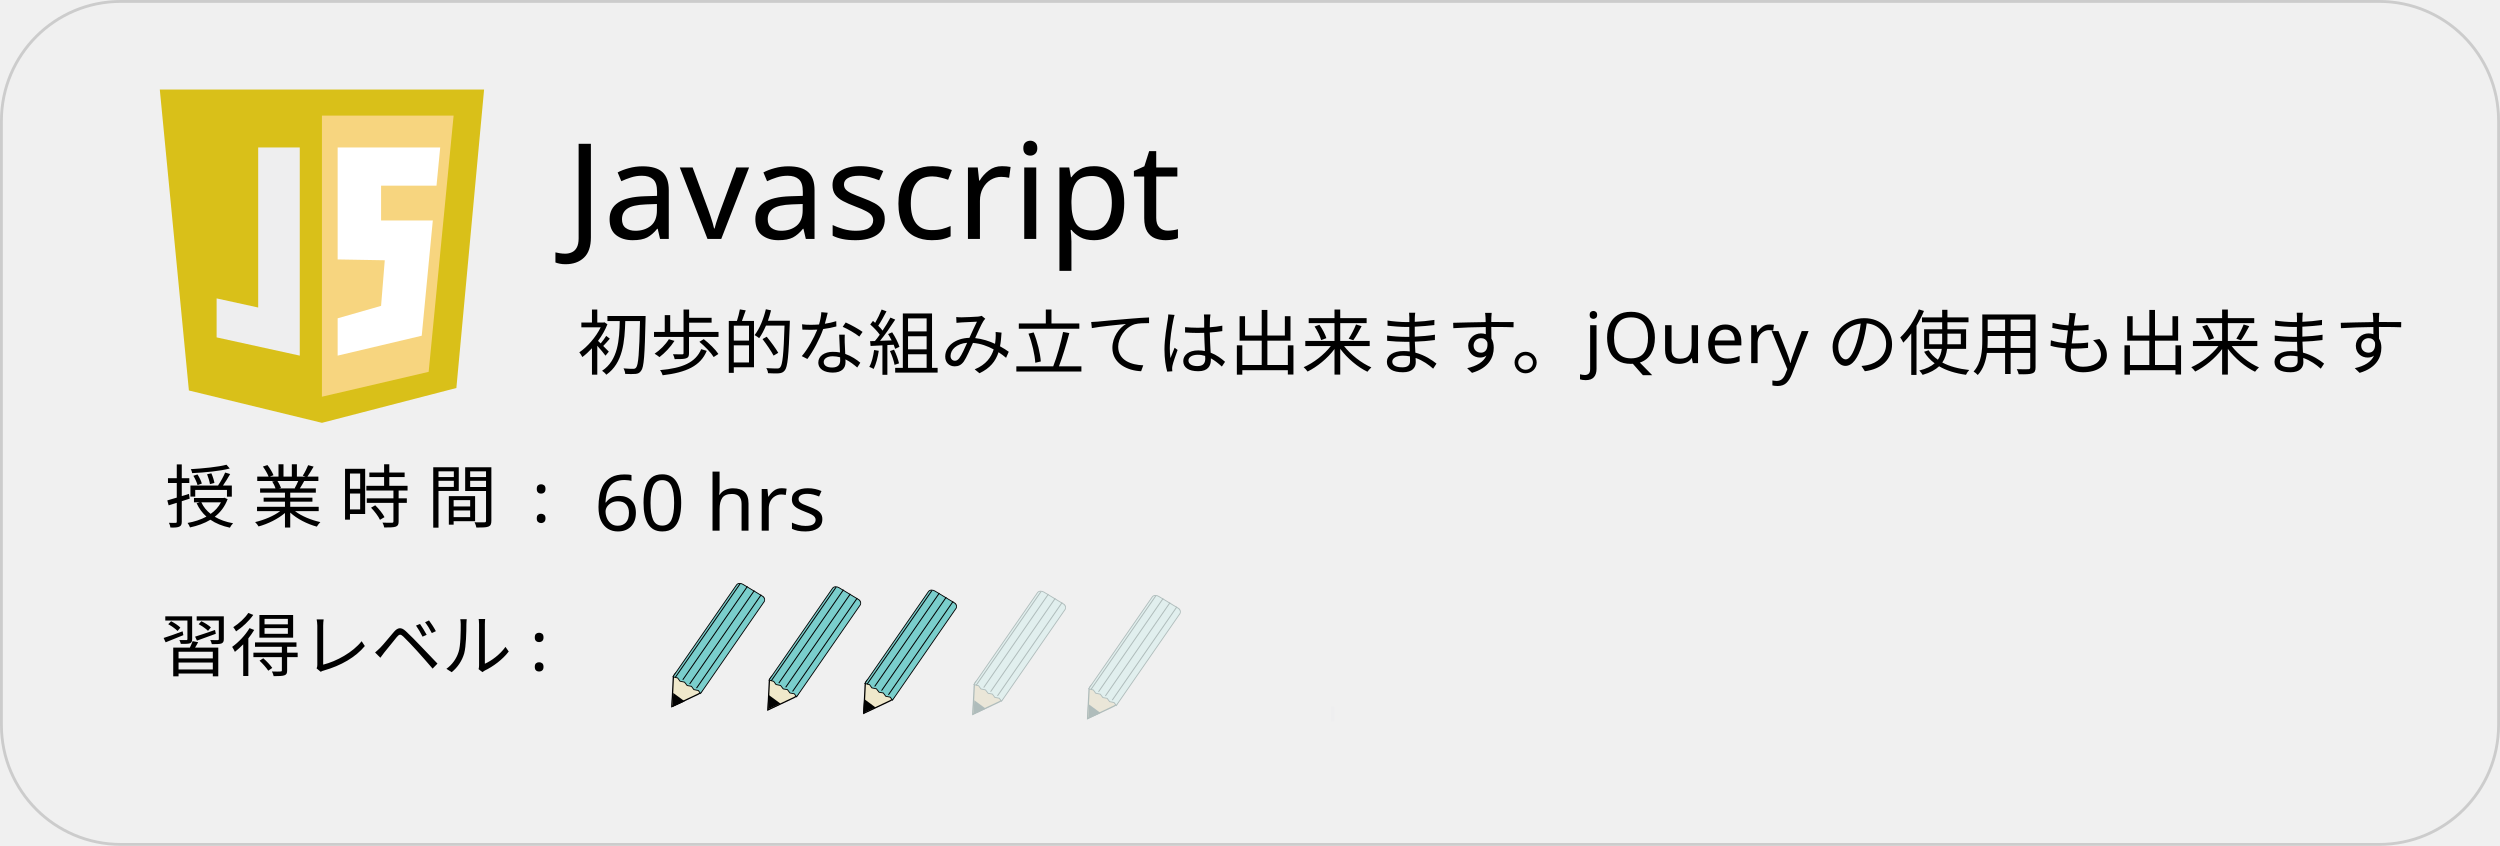
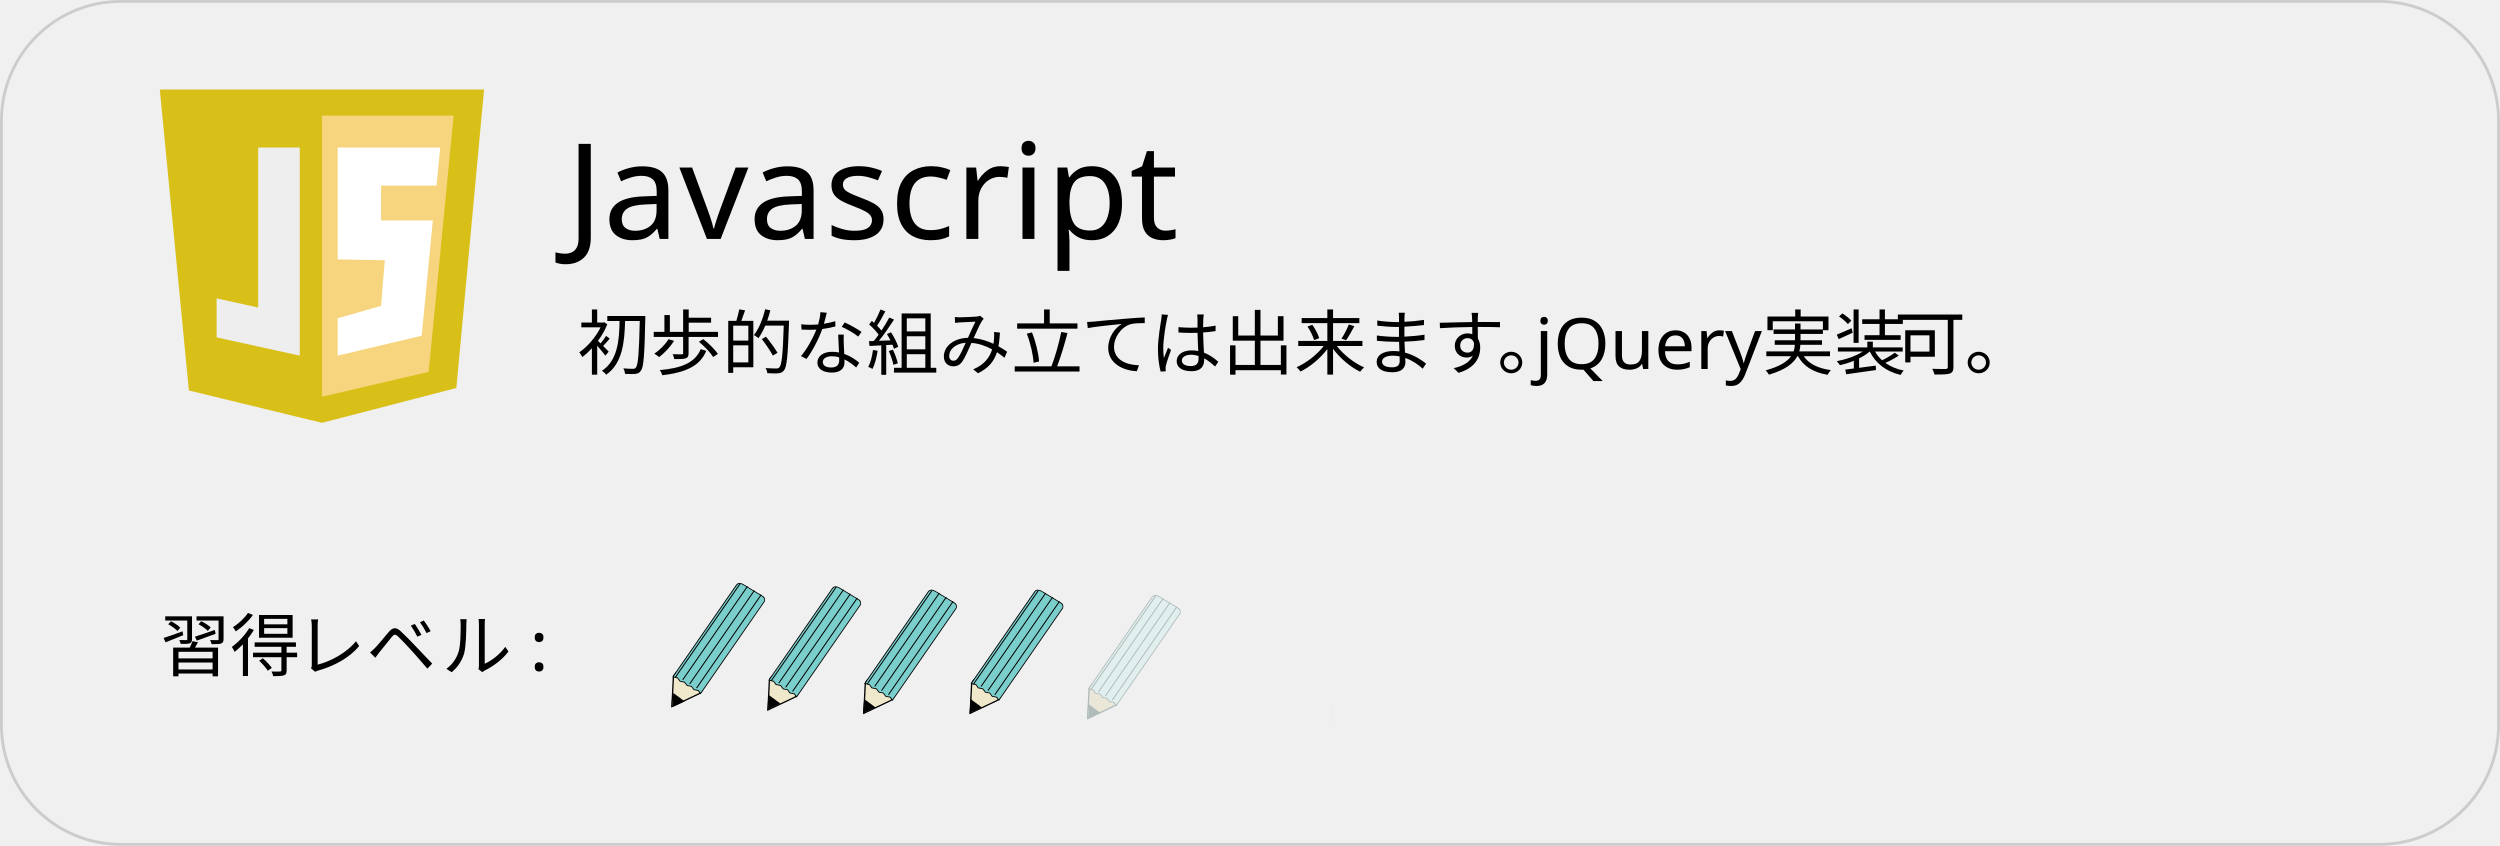
- <svg xmlns="http://www.w3.org/2000/svg" viewBox="0 0 600 203">
+ <svg xmlns="http://www.w3.org/2000/svg" id="_レイヤー_1" data-name="レイヤー 1" viewBox="0 0 600 203">
  <defs>
    <style>
-       .cls-1, .cls-22, .cls-25 {
+       .cls-1 {
+         fill: #afbcbb;
+       }
+ 
+       .cls-2 {
+         letter-spacing: -.03em;
+       }
+ 
+       .cls-3 {
+         fill: #eeeeef;
+       }
+ 
+       .cls-4 {
+         letter-spacing: -.07em;
+       }
+ 
+       .cls-5 {
+         fill: #d9c019;
+       }
+ 
+       .cls-6 {
+         letter-spacing: .25em;
+       }
+ 
+       .cls-6, .cls-7, .cls-8, .cls-9, .cls-10 {
+         isolation: isolate;
+       }
+ 
+       .cls-6, .cls-8, .cls-9, .cls-10 {
+         font-family: KozGoPr6N-Regular-90ms-RKSJ-H, 'Kozuka Gothic Pr6N';
+       }
+ 
+       .cls-6, .cls-9 {
+         font-size: 16.5px;
+       }
+ 
+       .cls-11 {
+         fill: #020202;
+       }
+ 
+       .cls-12 {
+         fill: #fff;
+       }
+ 
+       .cls-13 {
+         letter-spacing: 0em;
+       }
+ 
+       .cls-14 {
+         fill: #eae6d8;
+       }
+ 
+       .cls-7 {
+         fill: #f7931e;
+         font-family: ArialMT, Arial;
+         font-size: 43.42px;
+       }
+ 
+       .cls-15 {
+         letter-spacing: -.48em;
+       }
+ 
+       .cls-16 {
+         fill: #f7d57f;
+       }
+ 
+       .cls-8 {
+         font-size: 17px;
+       }
+ 
+       .cls-17 {
+         letter-spacing: -.04em;
+       }
+ 
+       .cls-18 {
+         letter-spacing: -.02em;
+       }
+ 
+       .cls-19 {
+         letter-spacing: -.05em;
+       }
+ 
+       .cls-20 {
+         stroke: #afbcbb;
+       }
+ 
+       .cls-20, .cls-21 {
+         stroke-width: .24px;
+       }
+ 
+       .cls-20, .cls-21, .cls-22 {
        fill: none;
-       }
- 
-       .cls-1 {
+         stroke-miterlimit: 10;
+       }
+ 
+       .cls-23 {
+         fill: #efe8cb;
+       }
+ 
+       .cls-21 {
+         stroke: #000;
+       }
+ 
+       .cls-24 {
+         fill: #ccc;
+       }
+ 
+       .cls-25 {
+         letter-spacing: -.11em;
+       }
+ 
+       .cls-22 {
        stroke: #eeeeef;
-         stroke-width: 0.726px;
-       }
- 
-       .cls-1, .cls-21, .cls-22, .cls-24, .cls-25 {
-         stroke-miterlimit: 10;
-       }
- 
-       .cls-2 {
-         fill: #020202;
-       }
- 
-       .cls-3 {
-         fill: #afbcbb;
-       }
- 
-       .cls-4 {
-         fill: #efe8cb;
-       }
- 
-       .cls-5 {
-         fill: #eae6d8;
-       }
- 
-       .cls-6 {
-         fill: #ccc;
-       }
- 
-       .cls-13, .cls-7 {
-         font-size: 16.498px;
-       }
- 
-       .cls-11, .cls-13, .cls-15, .cls-7 {
-         font-family: KozGoPr6N-Regular-83pv-RKSJ-H, Kozuka Gothic Pr6N;
-       }
- 
-       .cls-8 {
-         letter-spacing: 0.25em;
-       }
- 
-       .cls-9 {
-         font-size: 43.423px;
-         fill: #f7931e;
-         font-family: UDDigiKyokashoNK-B, UDDigiKyokashoNK B;
+         stroke-width: .73px;
      }

      .cls-10 {
-         font-size: 31.964px;
-         font-family: KozGoPr6N-Bold-83pv-RKSJ-H, Kozuka Gothic Pr6N;
-       }
- 
-       .cls-11 {
-         font-size: 17px;
-       }
- 
-       .cls-12 {
-         letter-spacing: 0.25em;
-       }
- 
-       .cls-13 {
-         letter-spacing: 0.239em;
-       }
- 
-       .cls-14 {
-         letter-spacing: 0.489em;
-       }
- 
-       .cls-15 {
-         font-size: 18.65px;
-       }
- 
-       .cls-16 {
-         fill: #d9c019;
-       }
- 
-       .cls-17 {
-         fill: #f7d57f;
-       }
- 
-       .cls-18 {
-         fill: #eeeeef;
-       }
- 
-       .cls-19, .cls-21, .cls-24 {
-         fill: #fff;
-       }
- 
-       .cls-20 {
+         font-size: 31.96px;
+       }
+ 
+       .cls-26 {
+         fill: #e1efee;
+       }
+ 
+       .cls-27 {
        fill: #7acecc;
-       }
- 
-       .cls-21, .cls-22 {
-         stroke: #000;
-       }
- 
-       .cls-21, .cls-22, .cls-24, .cls-25 {
-         stroke-width: 0.239px;
-       }
- 
-       .cls-23 {
-         fill: #e1efee;
-       }
- 
-       .cls-24, .cls-25 {
-         stroke: #afbcbb;
      }
    </style>
  </defs>
-   <g id="レイヤー_2" data-name="レイヤー 2">
-     <g id="レイヤー_1-2" data-name="レイヤー 1">
-       <g>
-         <line class="cls-1" x1="319.876" y1="169.491" x2="319.876" y2="173.225" />
-         <polygon class="cls-2" points="161.387 165.58 165.063 167.809 161.142 169.701 161.387 165.58" />
-         <polygon class="cls-2" points="184.434 166.382 188.109 168.611 184.189 170.503 184.434 166.382" />
-         <polygon class="cls-2" points="207.442 167.182 211.117 169.411 207.196 171.303 207.442 167.182" />
-         <polygon class="cls-3" points="261.16 168.466 264.835 170.695 260.915 172.587 261.16 168.466" />
-         <line class="cls-1" x1="171.435" y1="159.621" x2="171.179" y2="155.896" />
-         <g>
-           <path class="cls-4" d="M161.595,162.77a1.715,1.715,0,0,1,2.608-1.385l3.569,2.162a1.719,1.719,0,0,1-.157,3.025l-6.36,3.007Z" />
-           <path d="M163.315,161.288a1.538,1.538,0,0,1,.807.229l3.569,2.163a1.565,1.565,0,0,1-.142,2.753l-6.127,2.895.326-6.551a1.568,1.568,0,0,1,1.567-1.489m0-.31a1.877,1.877,0,0,0-1.876,1.784l-.352,7.068,6.595-3.117a1.875,1.875,0,0,0,.171-3.299l-3.569-2.163a1.858,1.858,0,0,0-.968-.274Z" />
-         </g>
-         <line class="cls-1" x1="194.482" y1="160.423" x2="194.225" y2="156.698" />
-         <g>
-           <path class="cls-4" d="M184.641,163.571a1.715,1.715,0,0,1,2.608-1.385l3.569,2.163a1.719,1.719,0,0,1-.157,3.025l-6.36,3.006Z" />
-           <path d="M186.362,162.09a1.538,1.538,0,0,1,.807.229l3.569,2.163a1.565,1.565,0,0,1-.142,2.753l-6.127,2.895.326-6.551a1.568,1.568,0,0,1,1.567-1.489m0-.31a1.877,1.877,0,0,0-1.876,1.784l-.352,7.068,6.595-3.117a1.875,1.875,0,0,0,.171-3.299l-3.569-2.163a1.858,1.858,0,0,0-.968-.274Z" />
-         </g>
-         <line class="cls-1" x1="217.489" y1="161.223" x2="217.233" y2="157.498" />
-         <g>
-           <path class="cls-4" d="M207.648,164.371a1.716,1.716,0,0,1,2.609-1.385l3.569,2.163a1.719,1.719,0,0,1-.157,3.025l-6.36,3.006Z" />
-           <path d="M209.37,162.89a1.538,1.538,0,0,1,.807.229l3.569,2.163a1.565,1.565,0,0,1-.142,2.753l-6.127,2.895.326-6.551a1.569,1.569,0,0,1,1.567-1.489m0-.31a1.877,1.877,0,0,0-1.876,1.784l-.352,7.068,6.595-3.117a1.875,1.875,0,0,0,.171-3.299l-3.569-2.163a1.858,1.858,0,0,0-.968-.274Z" />
-         </g>
-         <line class="cls-1" x1="271.207" y1="162.506" x2="270.951" y2="158.782" />
-         <g>
-           <path class="cls-5" d="M261.367,165.655a1.715,1.715,0,0,1,2.608-1.385l3.569,2.162a1.719,1.719,0,0,1-.157,3.025l-6.36,3.007Z" />
-           <path class="cls-3" d="M263.088,164.174a1.538,1.538,0,0,1,.807.229l3.569,2.163a1.565,1.565,0,0,1-.142,2.753l-6.127,2.895.326-6.551a1.568,1.568,0,0,1,1.567-1.489m0-.31a1.877,1.877,0,0,0-1.876,1.784l-.352,7.068,6.595-3.117a1.875,1.875,0,0,0,.171-3.299l-3.569-2.163a1.858,1.858,0,0,0-.968-.274Z" />
-         </g>
-         <polygon class="cls-2" points="161.38 169.677 161.581 166.305 164.334 168.336 161.38 169.677" />
-         <polygon class="cls-2" points="184.357 170.202 184.558 166.83 187.311 168.86 184.357 170.202" />
-         <polygon class="cls-2" points="207.178 171.121 207.378 167.749 210.131 169.78 207.178 171.121" />
-         <polygon class="cls-3" points="261.178 172.448 261.378 169.076 264.131 171.107 261.178 172.448" />
-         <polygon class="cls-3" points="233.613 167.443 237.289 169.671 233.368 171.563 233.613 167.443" />
-         <line class="cls-1" x1="243.661" y1="161.483" x2="243.405" y2="157.758" />
-         <g>
-           <path class="cls-5" d="M233.82,164.632a1.717,1.717,0,0,1,2.609-1.386l3.569,2.163a1.719,1.719,0,0,1-.157,3.025l-6.36,3.007Z" />
-           <path class="cls-3" d="M235.542,163.15a1.538,1.538,0,0,1,.807.229l3.569,2.163a1.565,1.565,0,0,1-.142,2.753l-6.127,2.895.326-6.551a1.568,1.568,0,0,1,1.567-1.489m0-.31a1.877,1.877,0,0,0-1.876,1.784l-.352,7.068,6.595-3.117a1.875,1.875,0,0,0,.171-3.299l-3.569-2.163a1.858,1.858,0,0,0-.968-.274Z" />
-         </g>
-         <g>
-           <path class="cls-6" d="M571.032.684a28.316,28.316,0,0,1,28.284,28.284V174.032a28.316,28.316,0,0,1-28.284,28.284H28.968A28.316,28.316,0,0,1,.684,174.032V28.968A28.316,28.316,0,0,1,28.968.684H571.032m0-.684H28.968A28.968,28.968,0,0,0,0,28.968V174.032A28.968,28.968,0,0,0,28.968,203H571.032A28.968,28.968,0,0,0,600,174.032V28.968A28.968,28.968,0,0,0,571.032,0Z" />
-           <text class="cls-7" transform="translate(38.45358 160.9373) scale(1.02381 1)">習得レベ<tspan class="cls-8" x="65.993" y="0">ル</tspan>
-             <tspan x="86.616" y="0">:　</tspan>
-           </text>
-           <text class="cls-9" transform="translate(55.42136 74.08765) scale(1.10286 1)">Ai</text>
-           <text class="cls-10" transform="translate(135.8632 57.33667) scale(1.02381 1)">Javascript</text>
-           <text />
-           <text class="cls-11" transform="translate(138.582 88.56421) scale(1.02381 1)">初歩的な組み立ては出来ます。jQuer<tspan class="cls-12" x="279.932" y="0">y</tspan>
-             <tspan x="292.734" y="0">の使用も出来ます</tspan>
-           </text>
-           <text class="cls-13" transform="translate(39.67331 125.3005) scale(1.02381 1)">授業時<tspan class="cls-14" x="61.324" y="0">間</tspan>
-             <tspan x="85.89" y="0">:</tspan>
-           </text>
-           <text class="cls-15" transform="translate(142.5815 127.3621) scale(1.02381 1)">　60 hrs</text>
-           <text />
-           <text />
-           <text />
-           <text />
-           <g>
-             <polygon class="cls-16" points="38.349 21.48 116.183 21.48 109.531 93.121 77.266 101.48 45.334 93.718 38.349 21.48" />
-             <polygon class="cls-17" points="77.266 27.748 108.866 27.748 102.878 89.241 77.266 95.211 77.266 27.748" />
-             <polygon class="cls-18" points="61.965 35.398 71.944 35.398 71.944 85.349 51.987 80.971 51.987 71.617 61.965 73.806 61.965 35.398" />
-             <polygon class="cls-19" points="91.458 73.408 81.036 76.393 81.036 85.349 101.215 80.573 103.876 52.911 91.458 52.911 91.458 44.553 104.763 44.553 105.65 35.398 81.036 35.398 81.036 62.264 92.345 62.463 91.458 73.408" />
-           </g>
-           <g>
-             <path class="cls-20" d="M167.613,165.747l-1.121-.246-.529-.754-1.082-.221-.57-.781-1.156-.267-.493-.731-1.159-.319,15.276-22.062a.899.899,0,0,1,.763-.346,1.522,1.522,0,0,1,.771.224l4.6,2.788a1.257,1.257,0,0,1,.605.781.702.702,0,0,1-.101.56l-15.278,22.064Z" />
-             <path d="M177.54,140.127h0a1.408,1.408,0,0,1,.717.208l4.6,2.787a1.171,1.171,0,0,1,.557.714.603.603,0,0,1-.084.477l-15.195,21.945-.437-.575-.049-.064-.079-.015-.977-.19-.545-.73-.05-.067-.083-.015-.935-.166-.586-.756-.048-.062-.077-.016-1.013-.211-.509-.707-.045-.062-.074-.019-.949-.243,15.188-21.934a.795.795,0,0,1,.675-.299m-0-.212a1.005,1.005,0,0,0-.849.39L161.33,162.49l1.245.319.558.773,1.094.227.636.821,1.016.18.594.795,1.058.205.613.807,15.361-22.185a1.093,1.093,0,0,0-.537-1.492l-4.6-2.787a1.612,1.612,0,0,0-.827-.239Z" />
-           </g>
-           <line class="cls-21" x1="162.038" y1="162.613" x2="177.631" y2="140.094" />
-           <line class="cls-22" x1="163.864" y1="163.151" x2="179.389" y2="140.729" />
-           <line class="cls-22" x1="165.515" y1="164.151" x2="181.041" y2="141.73" />
-           <line class="cls-22" x1="167.167" y1="165.152" x2="182.692" y2="142.73" />
-           <g>
-             <path class="cls-20" d="M190.66,166.549l-1.121-.245-.529-.755-1.082-.221-.57-.781-1.156-.267-.493-.731-1.159-.319,15.276-22.062a.898.898,0,0,1,.762-.345,1.515,1.515,0,0,1,.772.224l4.6,2.787a1.257,1.257,0,0,1,.605.781.702.702,0,0,1-.101.56l-15.278,22.065Z" />
-             <path d="M200.587,140.929h0a1.407,1.407,0,0,1,.717.208l4.6,2.787a1.171,1.171,0,0,1,.557.713.603.603,0,0,1-.084.477l-15.195,21.945-.437-.575-.049-.064-.079-.015-.977-.19-.545-.73-.05-.067-.083-.015-.935-.166-.586-.756-.048-.062-.077-.016-1.013-.211-.509-.707-.045-.062-.074-.019-.949-.243,15.188-21.934a.795.795,0,0,1,.675-.299m-0-.212a1.005,1.005,0,0,0-.849.39l-15.361,22.185,1.245.319.558.773,1.094.227.636.821,1.016.18.594.795,1.058.205.613.807,15.361-22.185a1.093,1.093,0,0,0-.537-1.492l-4.6-2.787a1.611,1.611,0,0,0-.827-.239Z" />
-           </g>
-           <line class="cls-21" x1="185.085" y1="163.415" x2="200.678" y2="140.896" />
-           <line class="cls-22" x1="186.911" y1="163.953" x2="202.436" y2="141.531" />
-           <line class="cls-22" x1="188.562" y1="164.953" x2="204.088" y2="142.532" />
-           <line class="cls-22" x1="190.214" y1="165.954" x2="205.739" y2="143.532" />
-           <g>
-             <path class="cls-20" d="M213.668,167.349l-1.122-.245-.529-.755-1.082-.221-.57-.781-1.156-.266-.493-.731-1.158-.32,15.276-22.062a.9.9,0,0,1,.762-.345,1.512,1.512,0,0,1,.771.224l4.601,2.787a1.26,1.26,0,0,1,.605.783.701.701,0,0,1-.101.558l-15.278,22.065Z" />
-             <path d="M223.595,141.729h0a1.407,1.407,0,0,1,.717.208l4.6,2.787a1.171,1.171,0,0,1,.557.713.603.603,0,0,1-.084.477l-15.195,21.945-.437-.575-.049-.064-.079-.015-.977-.19-.545-.73-.05-.067-.083-.015-.935-.166-.586-.756-.048-.062-.077-.016-1.013-.211-.509-.707-.045-.062-.074-.019-.95-.243L222.92,142.028a.795.795,0,0,1,.675-.299m-0-.212a1.005,1.005,0,0,0-.849.39l-15.361,22.185,1.245.319.558.773,1.094.227.636.821,1.016.18.594.795,1.058.206.613.807,15.361-22.185a1.093,1.093,0,0,0-.537-1.492l-4.6-2.787a1.61,1.61,0,0,0-.827-.239Z" />
-           </g>
-           <line class="cls-21" x1="208.092" y1="164.215" x2="223.685" y2="141.696" />
-           <line class="cls-22" x1="209.918" y1="164.753" x2="225.444" y2="142.331" />
-           <line class="cls-22" x1="211.57" y1="165.753" x2="227.095" y2="143.331" />
-           <line class="cls-22" x1="213.221" y1="166.754" x2="228.747" y2="144.332" />
-           <g>
-             <path class="cls-23" d="M267.386,168.633l-1.121-.246-.529-.754-1.082-.221-.57-.781-1.156-.267-.493-.731-1.159-.319,15.276-22.062a.898.898,0,0,1,.762-.345,1.515,1.515,0,0,1,.772.224l4.6,2.787a1.257,1.257,0,0,1,.605.781.702.702,0,0,1-.101.56L267.911,169.323Z" />
-             <path class="cls-3" d="M277.313,143.013h0a1.407,1.407,0,0,1,.717.208l4.6,2.787a1.171,1.171,0,0,1,.557.713.603.603,0,0,1-.084.477l-15.195,21.945-.437-.575-.049-.064-.079-.015-.977-.19-.545-.73-.05-.067-.083-.015-.935-.166-.586-.756-.048-.062-.077-.016-1.013-.211-.509-.707-.045-.062-.074-.019-.949-.243L276.638,143.312a.795.795,0,0,1,.675-.299m-0-.212a1.005,1.005,0,0,0-.849.39L261.102,165.376l1.245.319.558.773,1.094.227.636.821,1.016.18.594.795,1.058.206.613.807,15.361-22.185a1.093,1.093,0,0,0-.537-1.492l-4.6-2.787a1.611,1.611,0,0,0-.827-.239Z" />
-           </g>
-           <line class="cls-24" x1="261.81" y1="165.499" x2="277.403" y2="142.98" />
-           <line class="cls-25" x1="263.636" y1="166.037" x2="279.162" y2="143.615" />
-           <line class="cls-25" x1="265.288" y1="167.037" x2="280.813" y2="144.615" />
-           <line class="cls-25" x1="266.939" y1="168.038" x2="282.465" y2="145.616" />
-           <g>
-             <path class="cls-23" d="M239.84,167.609l-1.122-.246-.529-.754-1.082-.222-.57-.78-1.156-.267-.493-.731-1.158-.319,15.276-22.062a.899.899,0,0,1,.763-.346,1.515,1.515,0,0,1,.77.224l4.601,2.788a1.261,1.261,0,0,1,.605.782.702.702,0,0,1-.101.559l-15.278,22.064Z" />
-             <path class="cls-3" d="M249.766,141.989h0a1.407,1.407,0,0,1,.717.208l4.6,2.787a1.171,1.171,0,0,1,.557.713.603.603,0,0,1-.084.477l-15.195,21.945-.437-.575-.049-.064-.079-.015-.977-.19-.545-.73-.05-.067-.083-.015-.935-.166-.586-.756-.048-.062-.077-.016-1.013-.211-.509-.707-.045-.062-.074-.019-.949-.243,15.188-21.934a.795.795,0,0,1,.675-.299m-0-.212a1.005,1.005,0,0,0-.849.39l-15.361,22.185,1.245.319.558.773,1.094.227.636.821,1.016.18.594.795,1.058.206.613.807L255.73,146.296a1.093,1.093,0,0,0-.537-1.492l-4.6-2.787a1.612,1.612,0,0,0-.827-.239Z" />
-           </g>
-           <line class="cls-24" x1="234.264" y1="164.476" x2="249.857" y2="141.956" />
-           <line class="cls-25" x1="236.09" y1="165.013" x2="251.616" y2="142.591" />
-           <line class="cls-25" x1="237.742" y1="166.014" x2="253.267" y2="143.592" />
-           <line class="cls-25" x1="239.393" y1="167.015" x2="254.919" y2="144.593" />
-         </g>
-         <polygon class="cls-3" points="233.631 171.424 233.832 168.052 236.585 170.083 233.631 171.424" />
-       </g>
-     </g>
-   </g>
+   <line class="cls-22" x1="319.88" y1="169.49" x2="319.88" y2="173.22" />
+   <polygon class="cls-11" points="161.39 165.58 165.06 167.81 161.14 169.7 161.39 165.58" />
+   <polygon class="cls-11" points="184.43 166.38 188.11 168.61 184.19 170.5 184.43 166.38" />
+   <polygon class="cls-11" points="207.44 167.18 211.12 169.41 207.2 171.3 207.44 167.18" />
+   <polygon class="cls-1" points="261.16 168.47 264.83 170.7 260.92 172.59 261.16 168.47" />
+   <line class="cls-22" x1="171.43" y1="159.62" x2="171.18" y2="155.9" />
+   <g>
+     <path class="cls-23" d="M161.59,162.77c.04-.95.85-1.68,1.79-1.63.29.01.57.1.82.25l3.57,2.16c.81.49,1.07,1.55.58,2.36-.18.29-.43.52-.74.66l-6.36,3.01.34-6.81Z" />
+     <path d="M163.32,161.29c.29,0,.56.08.81.23l3.57,2.16c.74.45.98,1.41.53,2.15-.16.26-.39.47-.67.6l-6.13,2.9.33-6.55c.04-.83.73-1.49,1.57-1.49M163.32,160.98c-1,0-1.83.78-1.88,1.78l-.35,7.07,6.6-3.12c.94-.44,1.34-1.56.89-2.5-.16-.33-.41-.61-.72-.8l-3.57-2.16c-.29-.18-.63-.27-.97-.27h0Z" />
+   </g>
+   <line class="cls-22" x1="194.48" y1="160.42" x2="194.23" y2="156.7" />
+   <g>
+     <path class="cls-23" d="M184.64,163.57c.04-.95.85-1.68,1.79-1.63.29.01.57.1.82.25l3.57,2.16c.81.49,1.07,1.55.58,2.36-.18.29-.43.52-.74.66l-6.36,3.01.34-6.81Z" />
+     <path d="M186.36,162.09c.29,0,.56.08.81.23l3.57,2.16c.74.45.98,1.41.53,2.15-.16.26-.39.47-.67.6l-6.13,2.9.33-6.55c.04-.83.73-1.49,1.57-1.49M186.36,161.78c-1,0-1.83.78-1.88,1.78l-.35,7.07,6.6-3.12c.94-.44,1.34-1.56.89-2.5-.16-.33-.41-.61-.72-.8l-3.57-2.16c-.29-.18-.63-.27-.97-.27Z" />
+   </g>
+   <line class="cls-22" x1="217.49" y1="161.22" x2="217.23" y2="157.5" />
+   <g>
+     <path class="cls-23" d="M207.65,164.37c.04-.95.85-1.68,1.79-1.63.29.01.57.1.82.25l3.57,2.16c.81.49,1.07,1.55.58,2.36-.18.29-.43.52-.74.66l-6.36,3.01.34-6.81Z" />
+     <path d="M209.37,162.89c.29,0,.56.08.81.23l3.57,2.16c.74.45.98,1.41.53,2.15-.16.26-.39.47-.67.6l-6.13,2.9.33-6.55c.04-.83.73-1.49,1.57-1.49M209.37,162.58c-1,0-1.83.78-1.88,1.78l-.35,7.07,6.6-3.12c.94-.44,1.34-1.56.89-2.5-.16-.33-.41-.61-.72-.8l-3.57-2.16c-.29-.18-.63-.27-.97-.27h0Z" />
+   </g>
+   <line class="cls-22" x1="271.21" y1="162.51" x2="270.95" y2="158.78" />
+   <g>
+     <path class="cls-14" d="M261.37,165.66c.04-.95.85-1.68,1.79-1.63.29.01.57.1.82.25l3.57,2.16c.81.49,1.07,1.55.58,2.36-.18.29-.43.52-.74.66l-6.36,3.01.34-6.81Z" />
+     <path class="cls-1" d="M263.09,164.17c.29,0,.56.08.81.23l3.57,2.16c.74.45.98,1.41.53,2.15-.16.26-.39.47-.67.6l-6.13,2.9.33-6.55c.04-.83.73-1.49,1.57-1.49M263.09,163.86c-1,0-1.83.78-1.88,1.78l-.35,7.07,6.6-3.12c.94-.44,1.34-1.56.89-2.5-.16-.33-.41-.61-.72-.8l-3.57-2.16c-.29-.18-.63-.27-.97-.27h0Z" />
+   </g>
+   <polygon class="cls-11" points="161.38 169.68 161.58 166.3 164.33 168.34 161.38 169.68" />
+   <polygon class="cls-11" points="184.36 170.2 184.56 166.83 187.31 168.86 184.36 170.2" />
+   <polygon class="cls-11" points="207.18 171.12 207.38 167.75 210.13 169.78 207.18 171.12" />
+   <polygon class="cls-1" points="261.18 172.45 261.38 169.08 264.13 171.11 261.18 172.45" />
+   <path class="cls-24" d="M571.03.68c15.61.02,28.27,12.67,28.28,28.28v145.06c-.02,15.61-12.67,28.27-28.28,28.28H28.97c-15.61-.02-28.27-12.67-28.28-28.28V28.97C.7,13.35,13.35.7,28.97.68h542.06M571.03,0H28.97C12.97,0,0,12.97,0,28.97c0,0,0,0,0,0v145.06c0,16,12.97,28.97,28.97,28.97h542.06c16,0,28.97-12.97,28.97-28.97h0V28.97C600,12.97,587.03,0,571.03,0Z" />
+   <text class="cls-9" transform="translate(38.45 160.94) scale(1.02 1)">
+     <tspan x="0" y="0">習</tspan>
+     <tspan class="cls-4" x="16.5" y="0">得</tspan>
+     <tspan class="cls-13" x="31.84" y="0">レ</tspan>
+     <tspan x="48.5" y="0">ベ</tspan>
+   </text>
+   <text class="cls-6" transform="translate(106.02 160.94) scale(1.02 1)">
+     <tspan x="0" y="0">ル</tspan>
+   </text>
+   <text class="cls-9" transform="translate(127.13 160.94) scale(1.02 1)">
+     <tspan x="0" y="0">:　</tspan>
+   </text>
+   <text class="cls-7" transform="translate(55.42 74.09) scale(1.1 1)">
+     <tspan x="0" y="0">Ai</tspan>
+   </text>
+   <text class="cls-10" transform="translate(135.86 57.34) scale(1.02 1)">
+     <tspan x="0" y="0">Javascript</tspan>
+   </text>
+   <text class="cls-8" transform="translate(138.58 88.56) scale(1.02 1)">
+     <tspan x="0" y="0">初歩的な組み</tspan>
+     <tspan class="cls-2" x="102" y="0">立</tspan>
+     <tspan class="cls-19" x="118.49" y="0">て</tspan>
+     <tspan x="134.64" y="0">は出</tspan>
+     <tspan class="cls-17" x="168.64" y="0">来ま</tspan>
+     <tspan class="cls-25" x="201.28" y="0">す</tspan>
+     <tspan class="cls-15" x="216.41" y="0">。</tspan>
+     <tspan x="225.25" y="0">jQuery実装</tspan>
+     <tspan class="cls-18" x="309.74" y="0">可</tspan>
+     <tspan class="cls-15" x="326.4" y="0">。</tspan>
+   </text>
+   <polygon class="cls-5" points="38.35 21.48 116.18 21.48 109.53 93.12 77.27 101.48 45.33 93.72 38.35 21.48" />
+   <polygon class="cls-16" points="77.27 27.75 108.87 27.75 102.88 89.24 77.27 95.21 77.27 27.75" />
+   <polygon class="cls-3" points="61.97 35.4 71.94 35.4 71.94 85.35 51.99 80.97 51.99 71.62 61.97 73.81 61.97 35.4" />
+   <polygon class="cls-12" points="91.46 73.41 81.04 76.39 81.04 85.35 101.21 80.57 103.88 52.91 91.46 52.91 91.46 44.55 104.76 44.55 105.65 35.4 81.04 35.4 81.04 62.26 92.35 62.46 91.46 73.41" />
+   <path class="cls-27" d="M167.61,165.75l-1.12-.25-.53-.75-1.08-.22-.57-.78-1.16-.27-.49-.73-1.16-.32,15.28-22.06c.18-.23.47-.36.76-.35.27,0,.54.08.77.22l4.6,2.79c.3.17.52.45.61.78.05.19.01.4-.1.56l-15.28,22.06-.53-.69Z" />
+   <path d="M177.54,140.13h0c.25,0,.5.08.72.21l4.6,2.79c.27.15.47.41.56.71.04.16,0,.34-.08.48l-15.2,21.94-.44-.57-.05-.06-.08-.02-.98-.19-.54-.73-.05-.07h-.08s-.94-.18-.94-.18l-.59-.76-.05-.06-.08-.02-1.01-.21-.51-.71-.04-.06-.07-.02-.95-.24,15.19-21.93c.16-.2.41-.32.67-.3M177.54,139.92c-.33-.02-.65.13-.85.39l-15.36,22.18,1.24.32.56.77,1.09.23.64.82,1.02.18.59.8,1.06.21.61.81,15.36-22.18c.27-.54.05-1.2-.49-1.47-.02,0-.03-.02-.05-.02l-4.6-2.79c-.25-.15-.53-.24-.83-.24h0Z" />
+   <line class="cls-21" x1="162.04" y1="162.61" x2="177.63" y2="140.09" />
+   <line class="cls-21" x1="163.86" y1="163.15" x2="179.39" y2="140.73" />
+   <line class="cls-21" x1="165.52" y1="164.15" x2="181.04" y2="141.73" />
+   <line class="cls-21" x1="167.17" y1="165.15" x2="182.69" y2="142.73" />
+   <path class="cls-27" d="M190.66,166.55l-1.12-.25-.53-.75-1.08-.22-.57-.78-1.16-.27-.49-.73-1.16-.32,15.28-22.06c.18-.23.47-.36.76-.34.27,0,.54.08.77.22l4.6,2.79c.3.17.52.45.61.78.05.19.01.4-.1.56l-15.28,22.07-.53-.69Z" />
+   <path d="M200.59,140.93h0c.25,0,.5.08.72.21l4.6,2.79c.27.15.47.41.56.71.04.16,0,.34-.08.48l-15.2,21.94-.44-.57-.05-.06-.08-.02-.98-.19-.54-.73-.05-.07h-.08s-.94-.18-.94-.18l-.59-.76-.05-.06-.08-.02-1.01-.21-.51-.71-.04-.06-.07-.02-.95-.24,15.19-21.93c.16-.2.41-.32.67-.3M200.59,140.72c-.33-.02-.65.13-.85.39l-15.36,22.18,1.24.32.56.77,1.09.23.64.82,1.02.18.59.8,1.06.21.61.81,15.36-22.18c.27-.54.05-1.2-.49-1.47-.02,0-.03-.02-.05-.02l-4.6-2.79c-.25-.15-.53-.24-.83-.24h0Z" />
+   <line class="cls-21" x1="185.08" y1="163.42" x2="200.68" y2="140.9" />
+   <line class="cls-21" x1="186.91" y1="163.95" x2="202.44" y2="141.53" />
+   <line class="cls-21" x1="188.56" y1="164.95" x2="204.09" y2="142.53" />
+   <line class="cls-21" x1="190.21" y1="165.95" x2="205.74" y2="143.53" />
+   <path class="cls-27" d="M213.67,167.35l-1.12-.25-.53-.75-1.08-.22-.57-.78-1.16-.27-.49-.73-1.16-.32,15.28-22.06c.18-.23.47-.36.76-.34.27,0,.54.08.77.22l4.6,2.79c.3.17.52.45.61.78.05.19,0,.39-.1.56l-15.28,22.07-.53-.69Z" />
+   <path d="M223.59,141.73h0c.25,0,.5.08.72.21l4.6,2.79c.27.15.47.41.56.71.04.16,0,.34-.08.48l-15.2,21.94-.44-.57-.05-.06-.08-.02-.98-.19-.54-.73-.05-.07h-.08s-.94-.18-.94-.18l-.59-.76-.05-.06-.08-.02-1.01-.21-.51-.71-.04-.06-.07-.02-.95-.24,15.19-21.93c.16-.2.41-.32.67-.3M223.59,141.52c-.33-.02-.65.13-.85.39l-15.36,22.18,1.24.32.56.77,1.09.23.64.82,1.02.18.59.8,1.06.21.61.81,15.36-22.18c.27-.54.05-1.2-.49-1.47-.02,0-.03-.02-.05-.02l-4.6-2.79c-.25-.15-.53-.24-.83-.24h0Z" />
+   <line class="cls-21" x1="208.09" y1="164.22" x2="223.69" y2="141.7" />
+   <line class="cls-21" x1="209.92" y1="164.75" x2="225.44" y2="142.33" />
+   <line class="cls-21" x1="211.57" y1="165.75" x2="227.1" y2="143.33" />
+   <line class="cls-21" x1="213.22" y1="166.75" x2="228.75" y2="144.33" />
+   <polygon class="cls-11" points="232.97 167.18 236.65 169.41 232.73 171.3 232.97 167.18" />
+   <line class="cls-22" x1="243.02" y1="161.22" x2="242.76" y2="157.5" />
+   <g>
+     <path class="cls-23" d="M233.18,164.37c.04-.95.85-1.68,1.79-1.63.29.01.57.1.82.25l3.57,2.16c.81.49,1.07,1.55.58,2.36-.18.29-.43.52-.74.66l-6.36,3.01.34-6.81Z" />
+     <path d="M234.9,162.89c.29,0,.56.08.81.23l3.57,2.16c.74.45.98,1.41.53,2.15-.16.26-.39.47-.67.6l-6.13,2.9.33-6.55c.04-.83.73-1.49,1.57-1.49M234.9,162.58c-1,0-1.83.78-1.88,1.78l-.35,7.07,6.6-3.12c.94-.44,1.34-1.56.89-2.5-.16-.33-.41-.61-.72-.8l-3.57-2.16c-.29-.18-.63-.27-.97-.27h0Z" />
+   </g>
+   <polygon class="cls-11" points="232.71 171.12 232.91 167.75 235.66 169.78 232.71 171.12" />
+   <path class="cls-27" d="M239.2,167.35l-1.12-.25-.53-.75-1.08-.22-.57-.78-1.16-.27-.49-.73-1.16-.32,15.28-22.06c.18-.23.47-.36.76-.34.27,0,.54.08.77.22l4.6,2.79c.3.17.52.45.61.78.05.19,0,.39-.1.56l-15.28,22.07-.53-.69Z" />
+   <path d="M249.13,141.73h0c.25,0,.5.08.72.21l4.6,2.79c.27.15.47.41.56.71.04.16,0,.34-.08.48l-15.2,21.94-.44-.57-.05-.06-.08-.02-.98-.19-.54-.73-.05-.07h-.08s-.94-.18-.94-.18l-.59-.76-.05-.06-.08-.02-1.01-.21-.51-.71-.04-.06-.07-.02-.95-.24,15.19-21.93c.16-.2.41-.32.67-.3M249.13,141.52c-.33-.02-.65.13-.85.39l-15.36,22.18,1.24.32.56.77,1.09.23.64.82,1.02.18.59.8,1.06.21.61.81,15.36-22.18c.27-.54.05-1.2-.49-1.47-.02,0-.03-.02-.05-.02l-4.6-2.79c-.25-.15-.53-.24-.83-.24h0Z" />
+   <line class="cls-21" x1="233.62" y1="164.22" x2="249.22" y2="141.7" />
+   <line class="cls-21" x1="235.45" y1="164.75" x2="250.97" y2="142.33" />
+   <line class="cls-21" x1="237.1" y1="165.75" x2="252.63" y2="143.33" />
+   <line class="cls-21" x1="238.75" y1="166.75" x2="254.28" y2="144.33" />
+   <path class="cls-26" d="M267.39,168.63l-1.12-.25-.53-.75-1.08-.22-.57-.78-1.16-.27-.49-.73-1.16-.32,15.28-22.06c.18-.23.47-.36.76-.34.27,0,.54.08.77.22l4.6,2.79c.3.17.52.45.61.78.05.19.01.4-.1.56l-15.28,22.06-.53-.69Z" />
+   <path class="cls-1" d="M277.31,143.01h0c.25,0,.5.08.72.21l4.6,2.79c.27.15.47.41.56.71.04.16,0,.34-.08.48l-15.2,21.94-.44-.57-.05-.06-.08-.02-.98-.19-.54-.73-.05-.07h-.08s-.94-.18-.94-.18l-.59-.76-.05-.06-.08-.02-1.01-.21-.51-.71-.05-.06-.07-.02-.95-.24,15.19-21.93c.16-.2.41-.32.67-.3M277.31,142.8c-.33-.02-.65.13-.85.39l-15.36,22.18,1.24.32.56.77,1.09.23.64.82,1.02.18.59.8,1.06.21.61.81,15.36-22.18c.27-.54.05-1.2-.49-1.47-.02,0-.03-.02-.05-.02l-4.6-2.79c-.25-.15-.53-.24-.83-.24h0Z" />
+   <line class="cls-20" x1="261.81" y1="165.5" x2="277.4" y2="142.98" />
+   <line class="cls-20" x1="263.64" y1="166.04" x2="279.16" y2="143.61" />
+   <line class="cls-20" x1="265.29" y1="167.04" x2="280.81" y2="144.62" />
+   <line class="cls-20" x1="266.94" y1="168.04" x2="282.46" y2="145.62" />
</svg>
